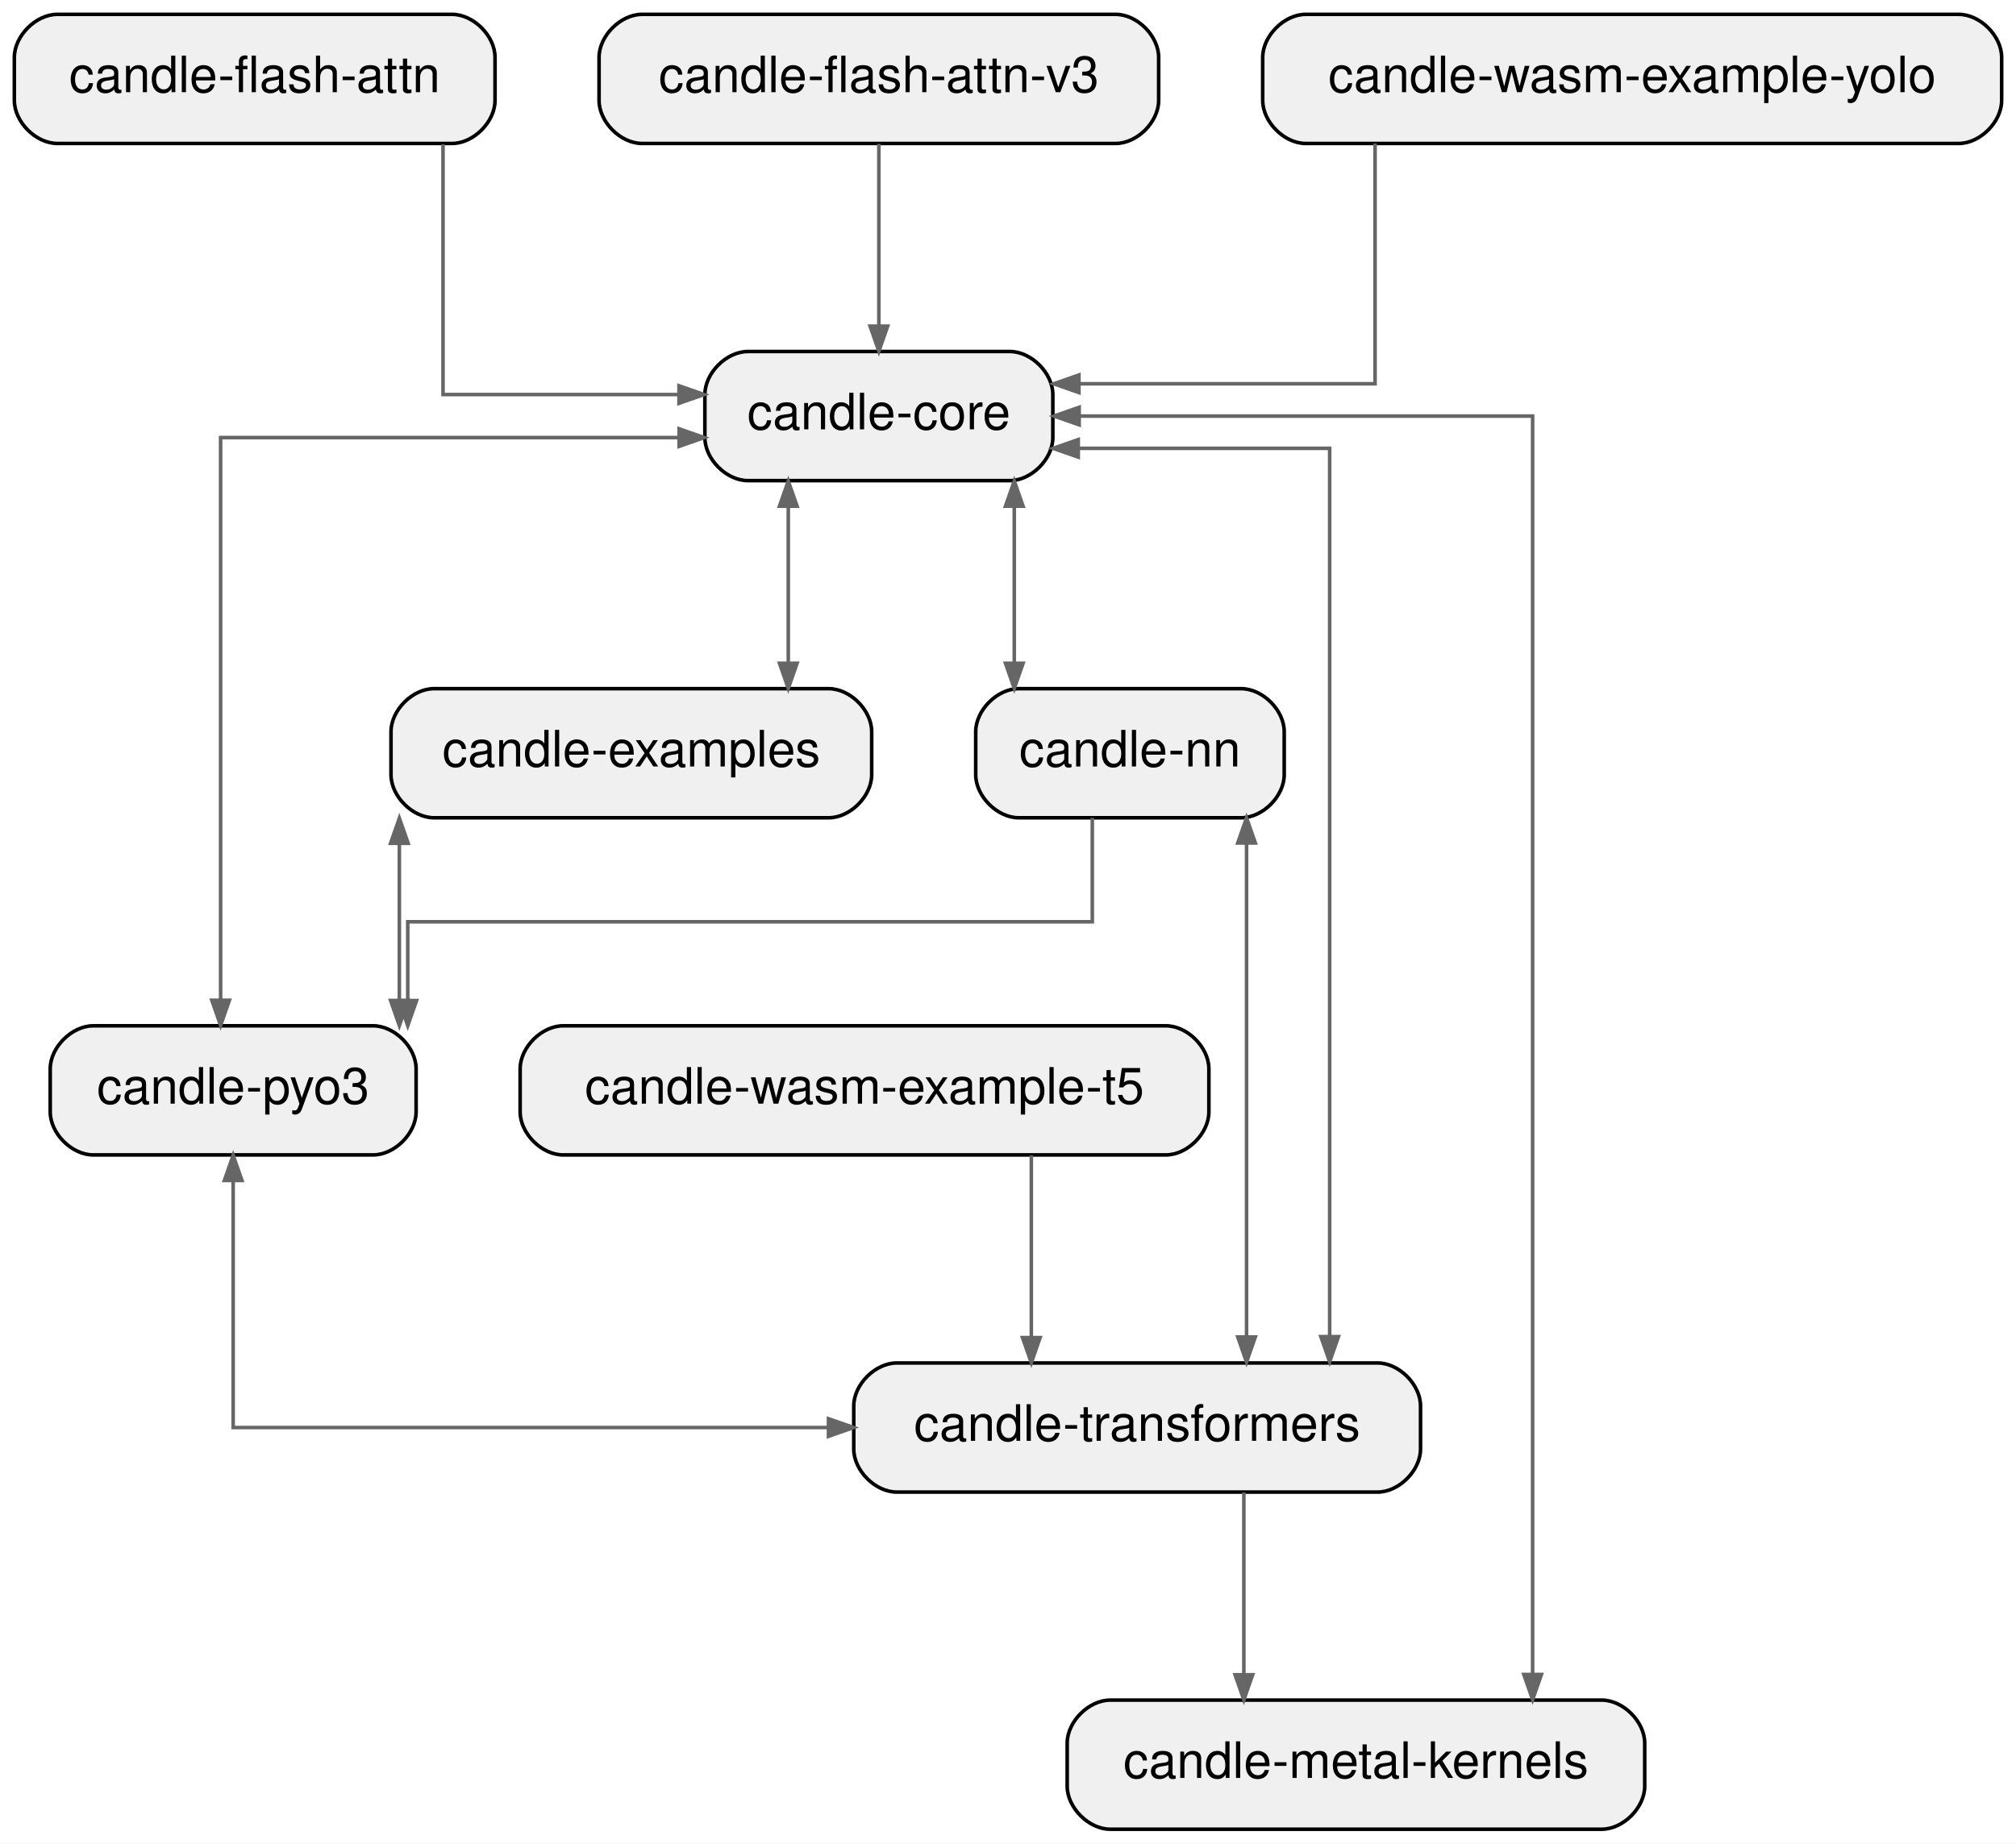
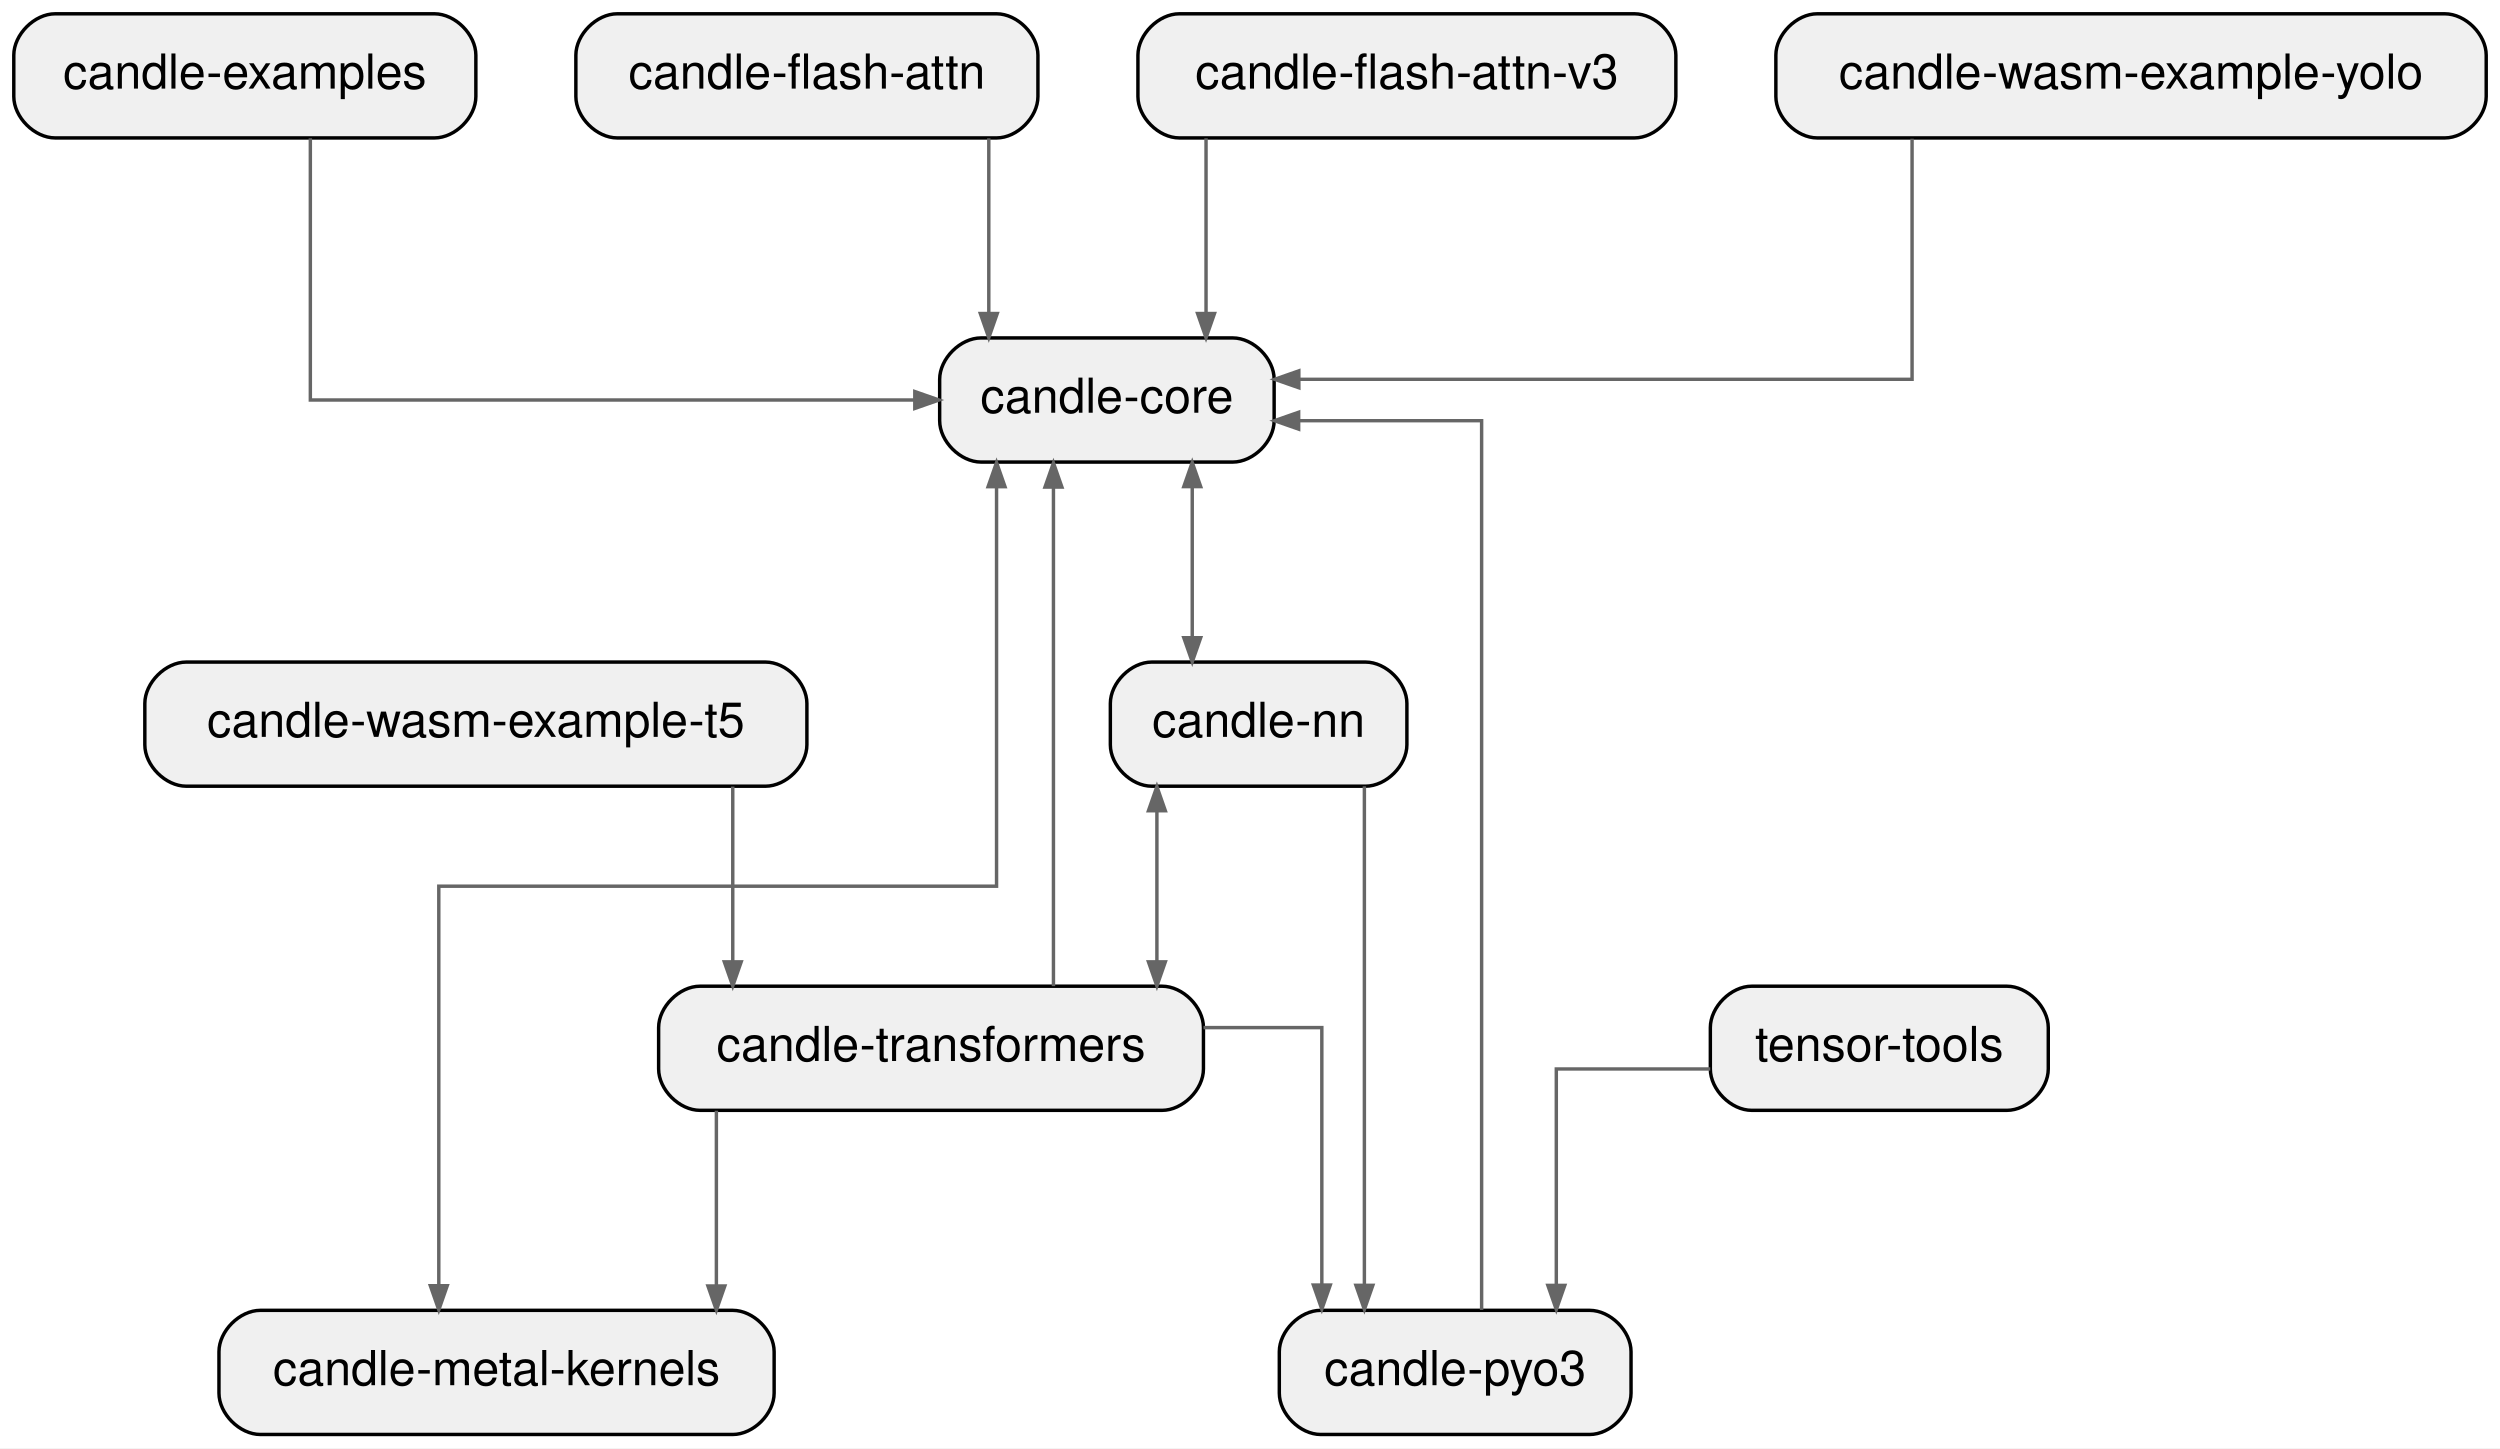
- <svg xmlns="http://www.w3.org/2000/svg" width="562pt" height="514pt" viewBox="0.00 0.00 562.00 514.00">
-   <g id="graph0" class="graph" transform="scale(1 1) rotate(0) translate(4 510)">
-     <polygon fill="white" stroke="transparent" points="-4,4 -4,-510 558,-510 558,4 -4,4" />
+ <svg xmlns="http://www.w3.org/2000/svg" width="725pt" height="420pt" viewBox="0.00 0.00 725.00 420.00">
+   <g id="graph0" class="graph" transform="scale(1 1) rotate(0) translate(4 416)">
+     <polygon fill="white" stroke="transparent" points="-4,4 -4,-416 721,-416 721,4 -4,4" />
    <g id="node1" class="node">
-       <path fill="#f0f0f0" stroke="black" d="M277.5,-412C277.5,-412 204.5,-412 204.5,-412 198.5,-412 192.5,-406 192.5,-400 192.5,-400 192.5,-388 192.5,-388 192.5,-382 198.5,-376 204.5,-376 204.5,-376 277.5,-376 277.5,-376 283.5,-376 289.5,-382 289.5,-388 289.5,-388 289.5,-400 289.5,-400 289.5,-406 283.5,-412 277.5,-412" />
-       <text text-anchor="middle" x="241" y="-390.3" font-family="Helvetica,sans-Serif" font-size="14.00">candle-core</text>
+       <path fill="#f0f0f0" stroke="black" d="M353.5,-318C353.5,-318 280.5,-318 280.5,-318 274.5,-318 268.5,-312 268.5,-306 268.5,-306 268.5,-294 268.5,-294 268.5,-288 274.5,-282 280.5,-282 280.5,-282 353.5,-282 353.5,-282 359.5,-282 365.5,-288 365.5,-294 365.5,-294 365.5,-306 365.5,-306 365.5,-312 359.5,-318 353.5,-318" />
+       <text text-anchor="middle" x="317" y="-296.3" font-family="Helvetica,sans-Serif" font-size="14.00">candle-core</text>
+     </g>
+     <g id="node5" class="node">
+       <path fill="#f0f0f0" stroke="black" d="M208.5,-36C208.5,-36 71.5,-36 71.5,-36 65.5,-36 59.5,-30 59.5,-24 59.5,-24 59.5,-12 59.5,-12 59.5,-6 65.5,0 71.5,0 71.5,0 208.5,0 208.5,0 214.5,0 220.5,-6 220.5,-12 220.5,-12 220.5,-24 220.5,-24 220.5,-30 214.5,-36 208.5,-36" />
+       <text text-anchor="middle" x="140" y="-14.3" font-family="Helvetica,sans-Serif" font-size="14.00">candle-metal-kernels</text>
+     </g>
+     <g id="edge1" class="edge">
+       <path fill="none" stroke="#666666" d="M285,-274.86C285,-274.86 285,-159 285,-159 285,-159 123.25,-159 123.25,-159 123.25,-159 123.25,-43.14 123.25,-43.14" />
+       <polygon fill="#666666" stroke="#666666" points="282.55,-274.86 285,-281.86 287.45,-274.86 282.55,-274.86" />
+       <polygon fill="#666666" stroke="#666666" points="125.7,-43.14 123.25,-36.14 120.8,-43.14 125.7,-43.14" />
+     </g>
+     <g id="node6" class="node">
+       <path fill="#f0f0f0" stroke="black" d="M392,-224C392,-224 330,-224 330,-224 324,-224 318,-218 318,-212 318,-212 318,-200 318,-200 318,-194 324,-188 330,-188 330,-188 392,-188 392,-188 398,-188 404,-194 404,-200 404,-200 404,-212 404,-212 404,-218 398,-224 392,-224" />
+       <text text-anchor="middle" x="361" y="-202.3" font-family="Helvetica,sans-Serif" font-size="14.00">candle-nn</text>
+     </g>
+     <g id="edge2" class="edge">
+       <path fill="none" stroke="#666666" d="M341.75,-274.88C341.75,-274.88 341.75,-231.07 341.75,-231.07" />
+       <polygon fill="#666666" stroke="#666666" points="344.2,-231.07 341.75,-224.07 339.3,-231.07 344.2,-231.07" />
+       <polygon fill="#666666" stroke="#666666" points="339.3,-274.88 341.75,-281.88 344.2,-274.88 339.3,-274.88" />
    </g>
    <g id="node2" class="node">
-       <path fill="#f0f0f0" stroke="black" d="M227,-318C227,-318 117,-318 117,-318 111,-318 105,-312 105,-306 105,-306 105,-294 105,-294 105,-288 111,-282 117,-282 117,-282 227,-282 227,-282 233,-282 239,-288 239,-294 239,-294 239,-306 239,-306 239,-312 233,-318 227,-318" />
-       <text text-anchor="middle" x="172" y="-296.3" font-family="Helvetica,sans-Serif" font-size="14.00">candle-examples</text>
-     </g>
-     <g id="edge1" class="edge">
-       <path fill="none" stroke="#666666" d="M215.75,-368.88C215.75,-368.88 215.75,-325.07 215.75,-325.07" />
-       <polygon fill="#666666" stroke="#666666" points="218.2,-325.07 215.75,-318.07 213.3,-325.07 218.2,-325.07" />
-       <polygon fill="#666666" stroke="#666666" points="213.3,-368.88 215.75,-375.88 218.2,-368.88 213.3,-368.88" />
-     </g>
-     <g id="node5" class="node">
-       <path fill="#f0f0f0" stroke="black" d="M442.5,-36C442.5,-36 305.5,-36 305.5,-36 299.5,-36 293.5,-30 293.5,-24 293.5,-24 293.5,-12 293.5,-12 293.5,-6 299.5,0 305.5,0 305.5,0 442.5,0 442.5,0 448.5,0 454.5,-6 454.5,-12 454.5,-12 454.5,-24 454.5,-24 454.5,-30 448.5,-36 442.5,-36" />
-       <text text-anchor="middle" x="374" y="-14.3" font-family="Helvetica,sans-Serif" font-size="14.00">candle-metal-kernels</text>
-     </g>
-     <g id="edge2" class="edge">
-       <path fill="none" stroke="#666666" d="M296.84,-394C296.84,-394 423.25,-394 423.25,-394 423.25,-394 423.25,-43.14 423.25,-43.14" />
-       <polygon fill="#666666" stroke="#666666" points="296.84,-391.55 289.84,-394 296.84,-396.45 296.84,-391.55" />
-       <polygon fill="#666666" stroke="#666666" points="425.7,-43.14 423.25,-36.14 420.8,-43.14 425.7,-43.14" />
-     </g>
-     <g id="node6" class="node">
-       <path fill="#f0f0f0" stroke="black" d="M342,-318C342,-318 280,-318 280,-318 274,-318 268,-312 268,-306 268,-306 268,-294 268,-294 268,-288 274,-282 280,-282 280,-282 342,-282 342,-282 348,-282 354,-288 354,-294 354,-294 354,-306 354,-306 354,-312 348,-318 342,-318" />
-       <text text-anchor="middle" x="311" y="-296.3" font-family="Helvetica,sans-Serif" font-size="14.00">candle-nn</text>
+       <path fill="#f0f0f0" stroke="black" d="M122,-412C122,-412 12,-412 12,-412 6,-412 0,-406 0,-400 0,-400 0,-388 0,-388 0,-382 6,-376 12,-376 12,-376 122,-376 122,-376 128,-376 134,-382 134,-388 134,-388 134,-400 134,-400 134,-406 128,-412 122,-412" />
+       <text text-anchor="middle" x="67" y="-390.3" font-family="Helvetica,sans-Serif" font-size="14.00">candle-examples</text>
    </g>
    <g id="edge3" class="edge">
-       <path fill="none" stroke="#666666" d="M278.75,-368.88C278.75,-368.88 278.75,-325.07 278.75,-325.07" />
-       <polygon fill="#666666" stroke="#666666" points="281.2,-325.07 278.75,-318.07 276.3,-325.07 281.2,-325.07" />
-       <polygon fill="#666666" stroke="#666666" points="276.3,-368.88 278.75,-375.88 281.2,-368.88 276.3,-368.88" />
+       <path fill="none" stroke="#666666" d="M86,-375.88C86,-348.56 86,-300 86,-300 86,-300 261.29,-300 261.29,-300" />
+       <polygon fill="#666666" stroke="#666666" points="261.29,-302.45 268.29,-300 261.29,-297.55 261.29,-302.45" />
+     </g>
+     <g id="node3" class="node">
+       <path fill="#f0f0f0" stroke="black" d="M285,-412C285,-412 175,-412 175,-412 169,-412 163,-406 163,-400 163,-400 163,-388 163,-388 163,-382 169,-376 175,-376 175,-376 285,-376 285,-376 291,-376 297,-382 297,-388 297,-388 297,-400 297,-400 297,-406 291,-412 285,-412" />
+       <text text-anchor="middle" x="230" y="-390.3" font-family="Helvetica,sans-Serif" font-size="14.00">candle-flash-attn</text>
+     </g>
+     <g id="edge4" class="edge">
+       <path fill="none" stroke="#666666" d="M282.75,-375.88C282.75,-375.88 282.75,-325.07 282.75,-325.07" />
+       <polygon fill="#666666" stroke="#666666" points="285.2,-325.07 282.75,-318.07 280.3,-325.07 285.2,-325.07" />
+     </g>
+     <g id="node4" class="node">
+       <path fill="#f0f0f0" stroke="black" d="M470,-412C470,-412 338,-412 338,-412 332,-412 326,-406 326,-400 326,-400 326,-388 326,-388 326,-382 332,-376 338,-376 338,-376 470,-376 470,-376 476,-376 482,-382 482,-388 482,-388 482,-400 482,-400 482,-406 476,-412 470,-412" />
+       <text text-anchor="middle" x="404" y="-390.3" font-family="Helvetica,sans-Serif" font-size="14.00">candle-flash-attn-v3</text>
+     </g>
+     <g id="edge5" class="edge">
+       <path fill="none" stroke="#666666" d="M345.75,-375.88C345.75,-375.88 345.75,-325.07 345.75,-325.07" />
+       <polygon fill="#666666" stroke="#666666" points="348.2,-325.07 345.75,-318.07 343.3,-325.07 348.2,-325.07" />
    </g>
    <g id="node7" class="node">
-       <path fill="#f0f0f0" stroke="black" d="M100,-224C100,-224 22,-224 22,-224 16,-224 10,-218 10,-212 10,-212 10,-200 10,-200 10,-194 16,-188 22,-188 22,-188 100,-188 100,-188 106,-188 112,-194 112,-200 112,-200 112,-212 112,-212 112,-218 106,-224 100,-224" />
-       <text text-anchor="middle" x="61" y="-202.3" font-family="Helvetica,sans-Serif" font-size="14.00">candle-pyo3</text>
+       <path fill="#f0f0f0" stroke="black" d="M457,-36C457,-36 379,-36 379,-36 373,-36 367,-30 367,-24 367,-24 367,-12 367,-12 367,-6 373,0 379,0 379,0 457,0 457,0 463,0 469,-6 469,-12 469,-12 469,-24 469,-24 469,-30 463,-36 457,-36" />
+       <text text-anchor="middle" x="418" y="-14.3" font-family="Helvetica,sans-Serif" font-size="14.00">candle-pyo3</text>
    </g>
-     <g id="edge4" class="edge">
-       <path fill="none" stroke="#666666" d="M185.31,-388C185.31,-388 57.5,-388 57.5,-388 57.5,-388 57.5,-231.12 57.5,-231.12" />
-       <polygon fill="#666666" stroke="#666666" points="185.31,-390.45 192.31,-388 185.31,-385.55 185.31,-390.45" />
-       <polygon fill="#666666" stroke="#666666" points="59.95,-231.12 57.5,-224.12 55.05,-231.12 59.95,-231.12" />
+     <g id="edge8" class="edge">
+       <path fill="none" stroke="#666666" d="M391.67,-187.97C391.67,-187.97 391.67,-43.25 391.67,-43.25" />
+       <polygon fill="#666666" stroke="#666666" points="394.12,-43.25 391.67,-36.25 389.22,-43.25 394.12,-43.25" />
    </g>
    <g id="node8" class="node">
-       <path fill="#f0f0f0" stroke="black" d="M380,-130C380,-130 246,-130 246,-130 240,-130 234,-124 234,-118 234,-118 234,-106 234,-106 234,-100 240,-94 246,-94 246,-94 380,-94 380,-94 386,-94 392,-100 392,-106 392,-106 392,-118 392,-118 392,-124 386,-130 380,-130" />
-       <text text-anchor="middle" x="313" y="-108.3" font-family="Helvetica,sans-Serif" font-size="14.00">candle-transformers</text>
-     </g>
-     <g id="edge5" class="edge">
-       <path fill="none" stroke="#666666" d="M296.59,-385C296.59,-385 366.67,-385 366.67,-385 366.67,-385 366.67,-137.34 366.67,-137.34" />
-       <polygon fill="#666666" stroke="#666666" points="296.59,-382.55 289.59,-385 296.59,-387.45 296.59,-382.55" />
-       <polygon fill="#666666" stroke="#666666" points="369.12,-137.34 366.67,-130.34 364.22,-137.34 369.12,-137.34" />
-     </g>
-     <g id="edge6" class="edge">
-       <path fill="none" stroke="#666666" d="M107.33,-274.88C107.33,-274.88 107.33,-231.07 107.33,-231.07" />
-       <polygon fill="#666666" stroke="#666666" points="109.78,-231.07 107.33,-224.07 104.88,-231.07 109.78,-231.07" />
-       <polygon fill="#666666" stroke="#666666" points="104.88,-274.88 107.33,-281.88 109.78,-274.88 104.88,-274.88" />
-     </g>
-     <g id="node3" class="node">
-       <path fill="#f0f0f0" stroke="black" d="M122,-506C122,-506 12,-506 12,-506 6,-506 0,-500 0,-494 0,-494 0,-482 0,-482 0,-476 6,-470 12,-470 12,-470 122,-470 122,-470 128,-470 134,-476 134,-482 134,-482 134,-494 134,-494 134,-500 128,-506 122,-506" />
-       <text text-anchor="middle" x="67" y="-484.3" font-family="Helvetica,sans-Serif" font-size="14.00">candle-flash-attn</text>
-     </g>
-     <g id="edge7" class="edge">
-       <path fill="none" stroke="#666666" d="M119.5,-469.77C119.5,-443.99 119.5,-400 119.5,-400 119.5,-400 185.28,-400 185.28,-400" />
-       <polygon fill="#666666" stroke="#666666" points="185.28,-402.45 192.28,-400 185.28,-397.55 185.28,-402.45" />
-     </g>
-     <g id="node4" class="node">
-       <path fill="#f0f0f0" stroke="black" d="M307,-506C307,-506 175,-506 175,-506 169,-506 163,-500 163,-494 163,-494 163,-482 163,-482 163,-476 169,-470 175,-470 175,-470 307,-470 307,-470 313,-470 319,-476 319,-482 319,-482 319,-494 319,-494 319,-500 313,-506 307,-506" />
-       <text text-anchor="middle" x="241" y="-484.3" font-family="Helvetica,sans-Serif" font-size="14.00">candle-flash-attn-v3</text>
-     </g>
-     <g id="edge8" class="edge">
-       <path fill="none" stroke="#666666" d="M241,-469.88C241,-469.88 241,-419.07 241,-419.07" />
-       <polygon fill="#666666" stroke="#666666" points="243.45,-419.07 241,-412.07 238.55,-419.07 243.45,-419.07" />
+       <path fill="#f0f0f0" stroke="black" d="M333,-130C333,-130 199,-130 199,-130 193,-130 187,-124 187,-118 187,-118 187,-106 187,-106 187,-100 193,-94 199,-94 199,-94 333,-94 333,-94 339,-94 345,-100 345,-106 345,-106 345,-118 345,-118 345,-124 339,-130 333,-130" />
+       <text text-anchor="middle" x="266" y="-108.3" font-family="Helvetica,sans-Serif" font-size="14.00">candle-transformers</text>
    </g>
    <g id="edge9" class="edge">
-       <path fill="none" stroke="#666666" d="M300.5,-281.96C300.5,-268.71 300.5,-253 300.5,-253 300.5,-253 109.67,-253 109.67,-253 109.67,-253 109.67,-231.04 109.67,-231.04" />
-       <polygon fill="#666666" stroke="#666666" points="112.12,-231.04 109.67,-224.04 107.22,-231.04 112.12,-231.04" />
+       <path fill="none" stroke="#666666" d="M331.5,-180.88C331.5,-180.88 331.5,-137.07 331.5,-137.07" />
+       <polygon fill="#666666" stroke="#666666" points="333.95,-137.07 331.5,-130.07 329.05,-137.07 333.95,-137.07" />
+       <polygon fill="#666666" stroke="#666666" points="329.05,-180.88 331.5,-187.88 333.95,-180.88 329.05,-180.88" />
    </g>
    <g id="edge10" class="edge">
-       <path fill="none" stroke="#666666" d="M343.5,-274.97C343.5,-274.97 343.5,-137.25 343.5,-137.25" />
-       <polygon fill="#666666" stroke="#666666" points="345.95,-137.25 343.5,-130.25 341.05,-137.25 345.95,-137.25" />
-       <polygon fill="#666666" stroke="#666666" points="341.05,-274.97 343.5,-281.97 345.95,-274.97 341.05,-274.97" />
+       <path fill="none" stroke="#666666" d="M425.67,-36.11C425.67,-97.51 425.67,-294 425.67,-294 425.67,-294 372.61,-294 372.61,-294" />
+       <polygon fill="#666666" stroke="#666666" points="372.61,-291.55 365.61,-294 372.61,-296.45 372.61,-291.55" />
    </g>
    <g id="edge11" class="edge">
-       <path fill="none" stroke="#666666" d="M61,-180.88C61,-180.88 61,-112 61,-112 61,-112 226.96,-112 226.96,-112" />
-       <polygon fill="#666666" stroke="#666666" points="58.55,-180.88 61,-187.88 63.45,-180.88 58.55,-180.88" />
-       <polygon fill="#666666" stroke="#666666" points="226.96,-114.45 233.96,-112 226.96,-109.55 226.96,-114.45" />
+       <path fill="none" stroke="#666666" d="M301.5,-130.03C301.5,-130.03 301.5,-274.75 301.5,-274.75" />
+       <polygon fill="#666666" stroke="#666666" points="299.05,-274.75 301.5,-281.75 303.95,-274.75 299.05,-274.75" />
    </g>
    <g id="edge12" class="edge">
-       <path fill="none" stroke="#666666" d="M342.75,-93.88C342.75,-93.88 342.75,-43.07 342.75,-43.07" />
-       <polygon fill="#666666" stroke="#666666" points="345.2,-43.07 342.75,-36.07 340.3,-43.07 345.2,-43.07" />
+       <path fill="none" stroke="#666666" d="M203.75,-93.88C203.75,-93.88 203.75,-43.07 203.75,-43.07" />
+       <polygon fill="#666666" stroke="#666666" points="206.2,-43.07 203.75,-36.07 201.3,-43.07 206.2,-43.07" />
+     </g>
+     <g id="edge14" class="edge">
+       <path fill="none" stroke="#666666" d="M345.02,-118C364.22,-118 379.33,-118 379.33,-118 379.33,-118 379.33,-43.34 379.33,-43.34" />
+       <polygon fill="#666666" stroke="#666666" points="381.78,-43.34 379.33,-36.34 376.88,-43.34 381.78,-43.34" />
    </g>
    <g id="node9" class="node">
-       <path fill="#f0f0f0" stroke="black" d="M321,-224C321,-224 153,-224 153,-224 147,-224 141,-218 141,-212 141,-212 141,-200 141,-200 141,-194 147,-188 153,-188 153,-188 321,-188 321,-188 327,-188 333,-194 333,-200 333,-200 333,-212 333,-212 333,-218 327,-224 321,-224" />
-       <text text-anchor="middle" x="237" y="-202.3" font-family="Helvetica,sans-Serif" font-size="14.00">candle-wasm-example-t5</text>
+       <path fill="#f0f0f0" stroke="black" d="M218,-224C218,-224 50,-224 50,-224 44,-224 38,-218 38,-212 38,-212 38,-200 38,-200 38,-194 44,-188 50,-188 50,-188 218,-188 218,-188 224,-188 230,-194 230,-200 230,-200 230,-212 230,-212 230,-218 224,-224 218,-224" />
+       <text text-anchor="middle" x="134" y="-202.3" font-family="Helvetica,sans-Serif" font-size="14.00">candle-wasm-example-t5</text>
    </g>
-     <g id="edge13" class="edge">
-       <path fill="none" stroke="#666666" d="M283.5,-187.88C283.5,-187.88 283.5,-137.07 283.5,-137.07" />
-       <polygon fill="#666666" stroke="#666666" points="285.95,-137.07 283.5,-130.07 281.05,-137.07 285.95,-137.07" />
+     <g id="edge15" class="edge">
+       <path fill="none" stroke="#666666" d="M208.5,-187.88C208.5,-187.88 208.5,-137.07 208.5,-137.07" />
+       <polygon fill="#666666" stroke="#666666" points="210.95,-137.07 208.5,-130.07 206.05,-137.07 210.95,-137.07" />
    </g>
    <g id="node10" class="node">
-       <path fill="#f0f0f0" stroke="black" d="M542,-506C542,-506 360,-506 360,-506 354,-506 348,-500 348,-494 348,-494 348,-482 348,-482 348,-476 354,-470 360,-470 360,-470 542,-470 542,-470 548,-470 554,-476 554,-482 554,-482 554,-494 554,-494 554,-500 548,-506 542,-506" />
-       <text text-anchor="middle" x="451" y="-484.3" font-family="Helvetica,sans-Serif" font-size="14.00">candle-wasm-example-yolo</text>
+       <path fill="#f0f0f0" stroke="black" d="M705,-412C705,-412 523,-412 523,-412 517,-412 511,-406 511,-400 511,-400 511,-388 511,-388 511,-382 517,-376 523,-376 523,-376 705,-376 705,-376 711,-376 717,-382 717,-388 717,-388 717,-400 717,-400 717,-406 711,-412 705,-412" />
+       <text text-anchor="middle" x="614" y="-390.3" font-family="Helvetica,sans-Serif" font-size="14.00">candle-wasm-example-yolo</text>
    </g>
-     <g id="edge14" class="edge">
-       <path fill="none" stroke="#666666" d="M379.33,-469.97C379.33,-445.02 379.33,-403 379.33,-403 379.33,-403 296.77,-403 296.77,-403" />
-       <polygon fill="#666666" stroke="#666666" points="296.77,-400.55 289.77,-403 296.77,-405.45 296.77,-400.55" />
+     <g id="edge16" class="edge">
+       <path fill="none" stroke="#666666" d="M550.5,-375.77C550.5,-349.99 550.5,-306 550.5,-306 550.5,-306 372.67,-306 372.67,-306" />
+       <polygon fill="#666666" stroke="#666666" points="372.67,-303.55 365.67,-306 372.66,-308.45 372.67,-303.55" />
+     </g>
+     <g id="node11" class="node">
+       <path fill="#f0f0f0" stroke="black" d="M578,-130C578,-130 504,-130 504,-130 498,-130 492,-124 492,-118 492,-118 492,-106 492,-106 492,-100 498,-94 504,-94 504,-94 578,-94 578,-94 584,-94 590,-100 590,-106 590,-106 590,-118 590,-118 590,-124 584,-130 578,-130" />
+       <text text-anchor="middle" x="541" y="-108.3" font-family="Helvetica,sans-Serif" font-size="14.00">tensor-tools</text>
+     </g>
+     <g id="edge17" class="edge">
+       <path fill="none" stroke="#666666" d="M491.97,-106C469.31,-106 447.33,-106 447.33,-106 447.33,-106 447.33,-43.23 447.33,-43.23" />
+       <polygon fill="#666666" stroke="#666666" points="449.78,-43.23 447.33,-36.23 444.88,-43.23 449.78,-43.23" />
    </g>
  </g>
</svg>
